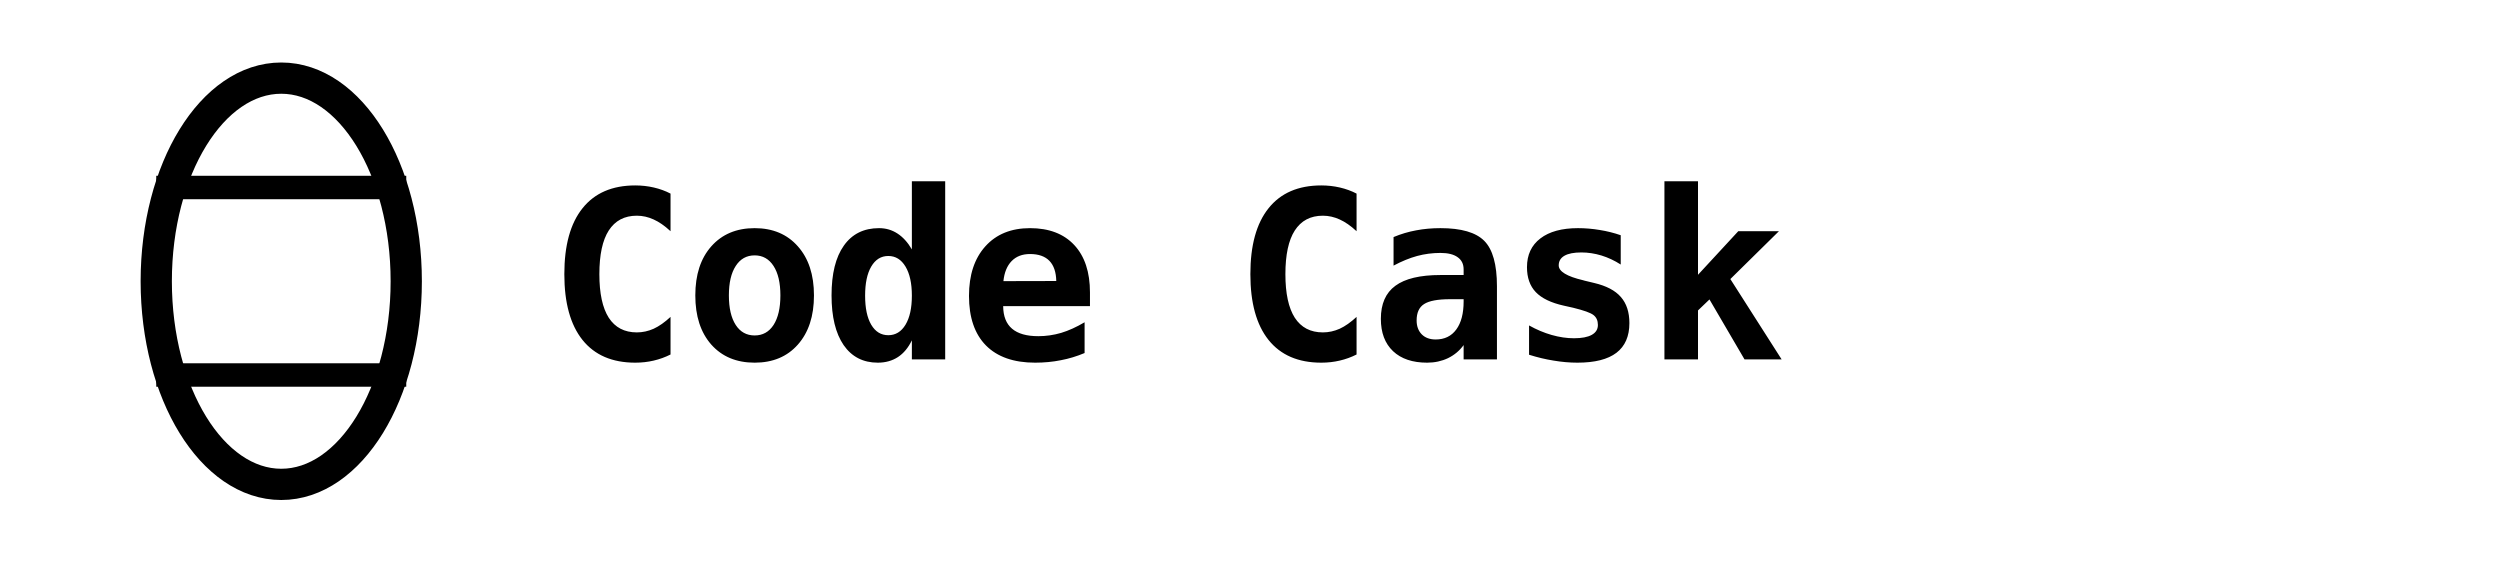
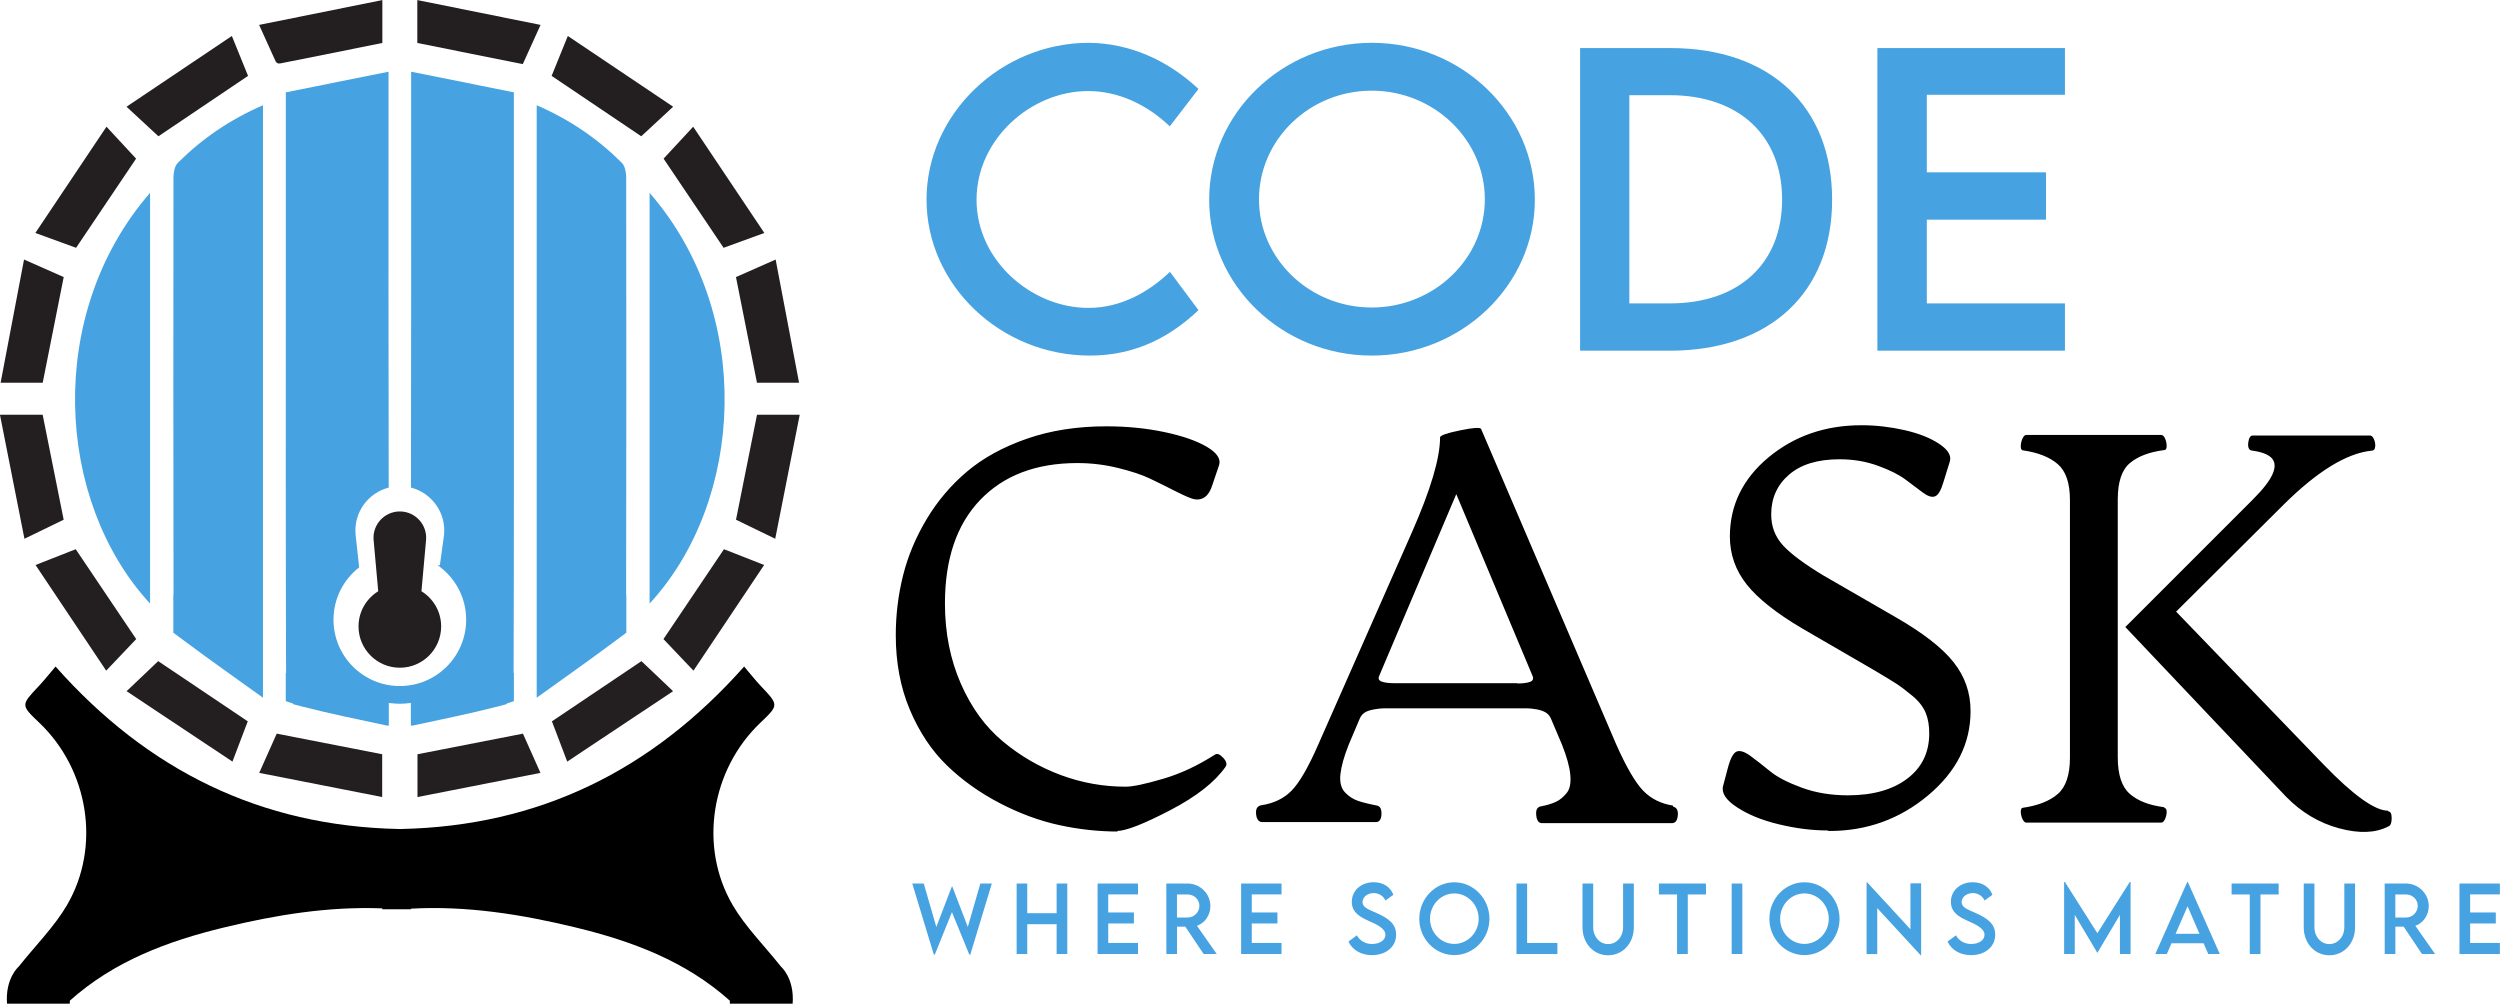
- <svg xmlns="http://www.w3.org/2000/svg" viewBox="0 0 320 72" role="img" aria-label="Code Cask">
-   <g fill="none" stroke="currentColor" stroke-width="4">
-     <ellipse cx="36" cy="36" rx="16" ry="26" />
-     <path d="M20 24h32M20 48h32" stroke-width="3" />
-   </g>
-   <text x="70" y="46" font-family="ui-monospace, SFMono-Regular, Menlo, monospace" font-size="30" font-weight="700" letter-spacing="-0.5" fill="currentColor">Code Cask</text>
+ <svg xmlns="http://www.w3.org/2000/svg" xml:space="preserve" width="627.159" height="251.78">
+   <path d="M4994.58 4271.5c-.01 116.93 0 233.85 0 357.42-62.6 12.57-123.56 24.82-193.26 38.82v-54.68c0-242.58.23-485.16-.33-727.75 38.6-9.96 66.08-46.64 62.33-88.35l-7.91-57.69-3.87-.39c32.21-22.57 53.32-59.91 53.32-102.22 0-68.93-55.88-124.8-124.81-124.8s-124.81 55.87-124.81 124.8c0 40.05 18.94 75.61 48.27 98.44l-6.72 61.86c-3.76 41.71 23.72 78.39 62.32 88.35-.56 242.59-.33 485.17-.33 727.75v54.68c-69.7-14-130.66-26.25-193.26-38.82 0-123.57.02-240.49 0-357.42-.05-245.04-.32-490.08.47-735.12l-.56.35v-53.3l12.79-4.22c1.11-1.07 2.25-1.84 3.43-2.16 4.54-1.25 9.15-2.31 13.71-3.51l2.35-.77-.07.19c51.15-13.28 103.4-23.57 158.13-35.48h3.54v42.58c6.8-.89 13.69-1.52 20.74-1.52s13.93.63 20.74 1.52v-42.58h3.55c54.73 11.91 106.96 22.2 158.12 35.48l-.07-.19 2.35.77c4.56 1.2 9.17 2.26 13.71 3.51 1.17.32 2.32 1.09 3.43 2.16l12.79 4.22v53.3l-.55-.35c.78 245.04.5 490.08.46 735.12M5205.85 3685.03c.45 261.34.47 522.67.1 784.01-.01 9.25-2.26 21.34-8.24 27.3-45.42 45.27-97.41 81.03-160.15 108.31V3489.92c52.23 37.52 98.26 69.87 142.63 102.99l-.01-.02 26.05 19.35v68.39l-.34 4.45s-.04-.04-.04-.05M5250 4439.81V3667c178.36 193.39 197.81 545.1 0 772.81M4310.09 3667v772.81c-197.8-227.71-178.35-579.42 0-772.81M4354.15 4469.04c-.37-261.34-.35-522.67.1-784.01-.01.01-.04.05-.04.05l-.33-4.45v-68.39l26.04-19.35v.02c44.36-33.12 90.4-65.47 142.62-102.99v1114.73c-62.74-27.28-114.73-63.04-160.14-108.31-5.99-5.96-8.23-18.05-8.25-27.3" style="fill:#46a2e0;fill-opacity:1;fill-rule:nonzero;stroke:none" transform="matrix(.13333 0 0 -.13333 -537.02 640.339)" />
+   <path d="M5497.22 2983.89c-33 41.4-67.37 75.48-90.95 115.86-64.37 110.26-40.42 254.87 52.03 342.94 35.07 33.4 34.93 33.27 1.1 69.04-10.26 10.86-19.5 22.68-31.56 36.82-173.99-196.23-386.7-300.13-645.12-305.65h-5.34c-258.42 5.52-471.13 109.42-645.12 305.65-12.05-14.14-21.3-25.96-31.56-36.82-33.82-35.77-33.97-35.64 1.1-69.04 92.45-88.07 116.39-232.68 52.02-342.94-23.57-40.38-57.94-74.46-90.94-115.86 0 0-25.47-21.56-21.92-69.7h118.14v5.63c83.24 74.55 184.14 112.07 290 137.75 97.93 23.75 197.03 39.92 298.09 35.95l-.35-1.72h53.95v1.18c105.26 5.83 208.37-10.71 310.21-35.41 105.86-25.68 206.75-63.2 290-137.75v-5.63h118.14c3.55 48.14-21.92 69.7-21.92 69.7" style="fill:#000;fill-opacity:1;fill-rule:nonzero;stroke:none" transform="matrix(.13333 0 0 -.13333 -537.02 640.339)" />
+   <path d="M4780.05 3840.36c-29.11 0-51.94-24.98-49.33-53.96l8.65-96.2c-22.2-13.69-37.05-38.15-37.05-66.15 0-42.92 34.8-77.72 77.73-77.72s77.73 34.8 77.73 77.72c0 28-14.85 52.46-37.05 66.15l8.65 96.2c2.61 28.98-20.22 53.96-49.33 53.96M5532.46 4022.34h-80.38c-13.26-66.27-25.92-129.56-39.53-197.54 18.6-9.03 40.51-19.66 73.81-35.84 15.96 80.82 30.59 154.9 46.1 233.38M5451.98 4082.57h79.22c-14.56 76.53-28.79 151.34-44.08 231.77-31.75-14.04-54.15-23.93-74.63-32.99 13.34-67.13 25.99-130.84 39.49-198.78M5294.29 4601.85c-67.43 45.29-130.42 87.61-198.18 133.13-12.18-30.02-21.34-52.6-30.48-75.1 56.24-37.89 110.84-74.68 168.65-113.63 15.61 14.45 33.63 31.15 60.01 55.6M5044.82 4755.81c-78.76 15.87-152.55 30.74-231.89 46.73v-80.77c66.17-13.24 130.49-26.11 198.47-39.71 9.15 20.18 19.24 42.46 33.42 73.75M4813.26 3383.52v-80.51c76.97 15.11 151.74 29.81 231.37 45.46l-32.95 73.83c-66.72-13.04-131.38-25.68-198.42-38.78M5294.18 3502.17c-24.67 23.45-42.5 40.39-59.51 56.55-57.7-38.79-111.47-74.93-168.48-113.26 7.65-20.14 16.33-42.98 28.79-75.77zM5465.5 3739.62c-31.12 12.22-53.74 21.1-75.6 29.68-37.88-56.27-74.62-110.86-113.83-169.11 14.51-15.26 31.41-33.02 56.47-59.38 45.3 67.73 87.3 130.54 132.96 198.81M5389.2 4336.42c21.23 7.73 44.25 16.1 76.66 27.91-45.67 68.2-88.24 131.77-133.88 199.93-24.39-26.32-40.5-43.7-55.68-60.09 37.64-55.93 74.37-110.51 112.9-167.75M4147.61 4281.35c-20.49 9.06-42.88 18.95-74.63 32.99-15.29-80.43-29.52-155.24-44.08-231.77h79.23c13.49 67.94 26.14 131.65 39.48 198.78M4283.8 4504.17c-15.18 16.39-31.29 33.77-55.68 60.09-45.64-68.16-88.21-131.73-133.88-199.93 32.41-11.81 55.43-20.18 76.66-27.91 38.53 57.24 75.26 111.82 112.9 167.75M4147.55 3824.8c-13.6 67.98-26.27 131.27-39.53 197.54h-80.37c15.49-78.48 30.12-152.56 46.09-233.38 33.3 16.18 55.21 26.81 73.81 35.84M4227.56 3540.81c25.07 26.36 41.96 44.12 56.47 59.38-39.21 58.25-75.95 112.84-113.82 169.11-21.87-8.58-44.49-17.46-75.62-29.68 45.67-68.27 87.68-131.08 132.97-198.81M4494.46 4659.88c-9.13 22.5-18.29 45.08-30.47 75.1-67.76-45.52-130.75-87.84-198.18-133.13 26.39-24.45 44.4-41.15 60.01-55.6 57.81 38.95 112.41 75.74 168.64 113.63M4493.92 3445.46c-57.02 38.33-110.79 74.47-168.5 113.26-17-16.16-34.82-33.1-59.5-56.55l199.2-132.48c12.46 32.79 21.14 55.63 28.8 75.77M4747.17 4721.77v80.77c-79.34-15.99-153.13-30.86-231.89-46.73 12.95-28.57 22.49-49.63 31.01-68.44 1.42-3.13 4.86-4.82 8.23-4.15 65.84 13.18 128.38 25.69 192.65 38.55M4746.84 3383.52c-67.05 13.1-131.69 25.74-198.42 38.78l-32.95-73.83c79.63-15.65 154.4-30.35 231.37-45.46z" style="fill:#231f20;fill-opacity:1;fill-rule:nonzero;stroke:none" transform="matrix(.13333 0 0 -.13333 -537.02 640.339)" />
+   <path d="M5744.17 3140.33h21.62l23.68-81.83 29.22 76.24h.79l29.23-76.16 23.59 81.75h21.63l-40.55-133.81h-1.82l-32.71 79.94-32.23-79.94h-1.83zM6035.85 3140.33v-132.58h-20.03v56.01h-55.28v-56.01h-19.95v132.58h19.95v-55.93h55.28v55.93zM6112.92 3119.85v-33.96h48.31v-20.73h-48.31v-36.68h55.99v-20.73h-76.03v132.58h76.03v-20.48zM6262.36 3076.35c12.03-.09 22.09 10.03 22.09 21.87 0 12.34-10.21 21.47-22.09 21.47h-20.12v-43.34zm30.01-68.6-34.37 51.32h-15.68v-51.32h-20.03l-.08 132.58h39.67c23.76 0 43.24-18.99 43.24-42.6 0-17.11-10.61-32-25.26-36.93l37.14-53.05zM6382.97 3119.85v-33.96h48.31v-20.73h-48.31v-36.68h55.99v-20.73h-76.02v132.58h76.02v-20.48zM6564.87 3031.03l15.84 11.76c5.71-10.36 16.31-16.29 28.59-16.29 14.33 0 25.18 7.16 25.18 17.28 0 12.26-16.78 19.66-31.68 26.32-14.97 6.9-31.59 14.97-31.59 35.77 0 21.72 18.14 36.84 41.09 36.84 18.22 0 31.84-9.13 37.07-23.68l-14.89-10.69c-3.96 8.96-12.75 13.98-22.01 13.98-11.73 0-21.07-7.56-21.07-16.94 0-10.36 11.8-14.06 27.32-20.98 20.2-9.2 35.88-19.32 35.88-40.21 0-23.53-19.64-38.65-45.54-38.65-20.98 0-36.9 10.19-44.19 25.49M6809.9 3074.04c0 26.24-20.67 47.62-45.85 47.62s-45.7-21.38-45.7-47.62c0-26.07 20.52-47.37 45.7-47.37s45.85 21.3 45.85 47.37m-111.74-.16c0 37.83 29.61 68.76 65.97 68.76 36.27 0 66.05-30.93 66.05-68.76 0-37.5-29.78-68.26-66.13-68.26-36.28 0-65.89 30.76-65.89 68.26M6958.01 3028.48v-20.73h-76.97v132.58h20.03v-111.85zM7005.28 3058.01v82.32h20.12v-82.24c0-18.34 12.43-31.75 28.04-31.75 15.59 0 28.19 13.41 28.19 31.75v82.24h20.2v-82.32c0-30.43-21.16-52.73-48.31-52.73-27.17 0-48.24 22.3-48.24 52.73M7237.56 3119.69h-34.21v-111.94h-20.12v111.94h-34.21v20.64h88.54zM7285.96 3140.33H7306v-132.58h-20.04zM7468.64 3074.04c0 26.24-20.67 47.62-45.85 47.62s-45.7-21.38-45.7-47.62c0-26.07 20.52-47.37 45.7-47.37s45.85 21.3 45.85 47.37m-111.74-.16c0 37.83 29.61 68.76 65.97 68.76 36.27 0 66.05-30.93 66.05-68.76 0-37.5-29.78-68.26-66.13-68.26-36.28 0-65.89 30.76-65.89 68.26M7642.41 3140.66v-135.21h-.95l-81.65 88.58v-86.44h-20.03v135.05h1.02l81.49-88.42v86.44zM7692.07 3031.03l15.84 11.76c5.7-10.36 16.31-16.29 28.58-16.29 14.34 0 25.19 7.16 25.19 17.28 0 12.26-16.79 19.66-31.68 26.32-14.96 6.9-31.59 14.97-31.59 35.77 0 21.72 18.13 36.84 41.09 36.84 18.21 0 31.84-9.13 37.06-23.68l-14.88-10.69c-3.97 8.96-12.75 13.98-22.01 13.98-11.73 0-21.08-7.56-21.08-16.94 0-10.36 11.81-14.06 27.33-20.98 20.19-9.2 35.88-19.32 35.88-40.21 0-23.53-19.64-38.65-45.54-38.65-20.99 0-36.9 10.19-44.19 25.49M8036.47 3143.21v-135.46h-20.03v73.53l-42.38-71.31h-.15l-42.45 71.4v-73.62h-20.03v135.46h1.5l61.05-96.39 60.99 96.39zM8166.12 3045.75l-22.41 51.82-22.49-51.82zm7.77-17.85h-60.42l-8.72-20.15h-21.69l60.02 135.3h1.19l60.03-135.3h-21.7zM8315.09 3119.69h-34.21v-111.94h-20.12v111.94h-34.21v20.64h88.54zM8362.29 3058.01v82.32h20.12v-82.24c0-18.34 12.43-31.75 28.04-31.75 15.59 0 28.19 13.41 28.19 31.75v82.24h20.2v-82.32c0-30.43-21.15-52.73-48.31-52.73-27.17 0-48.24 22.3-48.24 52.73M8554.74 3076.35c12.04-.09 22.1 10.03 22.1 21.87 0 12.34-10.22 21.47-22.1 21.47h-20.11v-43.34zm30.02-68.6-34.38 51.32h-15.67v-51.32h-20.04l-.08 132.58h39.68c23.76 0 43.23-18.99 43.23-42.6 0-17.11-10.61-32-25.25-36.93l37.13-53.05zM8675.35 3119.85v-33.96h48.3v-20.73h-48.3v-36.68h55.99v-20.73h-76.03v132.58h76.03v-20.48z" style="fill:#46a2e0;fill-opacity:1;fill-rule:nonzero;stroke:none" transform="matrix(.13333 0 0 -.13333 -537.02 640.339)" />
+   <path d="M6131.49 3238.12c-37.11 0-74.21 4.08-111.31 12.2-37.1 8.14-74.21 21.87-111.31 41.17-37.11 19.32-70.14 42.7-99.11 70.66-28.98 27.95-52.36 63.03-70.15 105.21s-26.43 88.95-26.43 140.28c0 38.12 4.58 75.73 13.72 112.33 9.15 36.59 23.9 71.66 44.23 105.72 20.33 34.05 45.74 64.04 75.73 89.46 29.99 25.41 67.6 46.25 112.83 62 45.24 15.76 95.05 23.38 149.94 23.38 38.12 0 74.21-3.55 108.27-10.67 34.05-7.12 60.48-16.27 79.8-27.45 19.31-11.18 27.44-22.87 23.88-34.56l-11.69-34.56c-4.06-13.72-9.66-22.87-16.77-26.94-7.11-4.06-14.74-4.57-23.38-1.53-8.64 3.06-19.82 8.14-33.55 15.25-13.72 7.12-28.46 14.24-44.22 21.86-15.75 7.63-36.08 14.23-60.99 20.33s-50.32 9.15-76.24 9.15c-77.76 0-138.76-23.38-182.98-69.63s-66.07-111.31-66.07-194.67c0-55.4 10.16-105.72 29.98-150.96 19.83-45.23 46.26-81.33 79.3-108.77 33.03-27.45 69.12-48.28 108.77-63.02 39.64-14.74 80.3-21.86 121.98-21.86 13.72 0 37.1 5.09 70.14 14.75 33.04 9.64 65.57 24.9 98.1 45.74 4.06 2.54 9.15.51 15.25-6.11 6.1-6.6 7.62-12.19 4.57-16.76-19.82-28.47-54.39-55.92-104.2-81.84-49.8-25.92-83.35-39.14-100.63-39.14zM6882.13 3516.66c10.67 0 18.8 1.02 24.39 3.05 5.59 2.04 7.12 6.1 4.57 11.69l-143.33 341.56-144.85-341.56c-2.55-5.59-1.02-9.14 4.57-11.19 5.6-2.03 13.72-3.04 24.9-3.04h231.27zm293.78-231.77c6.6-1.52 9.66-7.12 8.64-16.77-1.02-9.66-4.58-14.23-11.19-14.23h-244.47c-6.11 0-9.66 5.07-10.68 14.73-1.01 9.66 1.53 15.26 8.14 16.78 11.69 2.03 21.35 5.08 28.96 8.64 7.63 3.56 14.24 9.14 20.33 16.77 6.11 7.63 8.14 19.32 6.62 34.56-1.53 15.25-6.62 33.55-15.26 55.4l-19.81 46.77c-2.04 5.58-5.09 10.17-9.15 13.21-4.08 3.05-10.17 5.59-18.3 7.12-8.14 1.52-14.23 2.03-18.81 2.03h-269.89c-4.07 0-10.16-.51-18.3-2.03-8.13-1.53-14.23-3.56-18.3-6.61-4.06-3.05-7.12-7.12-9.15-12.71l-19.82-46.76c-9.14-22.87-14.23-41.67-15.75-56.42-1.53-14.74 1.52-25.92 8.64-33.54 7.11-7.63 15.24-12.71 23.89-15.76 8.64-3.05 20.84-6.1 36.59-9.15 6.1-1.52 8.64-7.12 8.13-16.77-.51-9.66-4.06-14.23-10.67-14.23h-213.47c-6.61 0-10.68 5.08-11.69 14.73-1.02 9.66 2.03 15.26 9.14 16.78 23.89 3.56 43.21 12.71 57.95 27.95 14.74 15.25 31.51 44.23 50.31 87.43l175.86 398.48c35.08 79.8 52.87 139.27 52.87 178.41 0 3.55 12.7 8.13 37.61 13.21s38.12 6.1 39.64 2.54l253.63-592.13c19.32-43.71 36.6-73.19 51.34-88.45 14.74-15.24 33.55-24.39 55.91-27.95zM7465.01 3240.17c-28.97 0-59.46 4.06-90.98 11.69-31.51 7.61-57.43 18.29-78.27 32.02-20.84 13.72-29.48 26.93-25.93 40.14l9.15 34.56c4.58 17.29 10.17 27.46 16.27 29.99 6.1 2.54 14.74 0 25.92-8.13s23.38-17.78 37.11-28.97c13.72-11.18 33.55-21.34 59.97-31 26.44-9.66 55.4-14.23 86.41-14.23 47.27 0 84.37 10.67 111.81 31.51 27.46 20.83 41.18 49.3 41.18 84.88 0 14.74-2.03 27.45-6.61 38.63s-12.71 21.86-24.91 32.02c-12.19 10.17-22.36 17.79-31 23.38-8.64 5.6-22.87 14.23-42.69 25.92l-133.17 77.26c-49.3 28.97-84.38 56.93-105.21 83.35-20.84 26.44-31.51 56.42-31.51 89.97 0 58.96 24.39 108.77 72.67 148.92 48.3 40.16 106.74 60.49 174.85 60.49q40.41 0 80.82-9.15c26.93-6.1 48.79-14.74 65.57-25.92 16.77-11.19 23.37-22.37 19.82-33.55l-11.69-37.61c-4.58-15.76-9.66-24.9-15.76-27.45-6.1-2.54-13.72 0-23.38 7.12-9.66 7.11-20.33 15.24-32.53 24.4-12.2 9.15-29.48 17.78-51.85 25.92-22.36 8.13-46.25 12.2-72.16 12.2-41.18 0-72.69-9.66-95.05-28.97-22.37-19.32-33.55-44.23-33.55-74.73 0-22.36 7.11-41.67 21.86-57.94 14.73-16.26 40.15-35.06 76.24-56.92l134.69-77.76c52.35-29.99 88.95-58.46 110.29-85.39 21.35-26.95 32.02-57.45 32.02-92.01 0-60.98-26.43-113.84-79.79-158.57-53.37-44.73-115.39-67.1-186.03-67.1zM8521.65 3275.74c4.06 0 6.09-4.07 6.09-12.7 0-8.65-2.03-13.73-6.09-15.26-24.4-12.7-55.4-13.72-93.02-3.55-37.6 10.16-70.64 29.99-99.11 58.95l-302.93 319.71L8267 3863.3c18.81 18.81 31.01 34.56 36.6 47.27s5.08 22.36-1.02 29.48-18.29 12.2-37.1 14.74c-6.1.51-8.64 5.59-7.63 14.74 1.02 9.15 4.07 13.72 8.64 13.72h220.6c2.54 0 5.08-2.03 7.11-6.6 2.03-4.58 3.05-9.15 2.54-14.24-.51-5.08-2.54-7.62-6.1-7.62-47.27-4.58-102.67-38.63-166.21-101.66l-202.28-201.26 277-287.18c56.43-58.45 97.08-87.42 121.99-87.42zm-421.36 6.6c2.54 0 4.07-2.54 4.07-7.11 0-4.58-1.02-9.15-3.05-13.72-2.03-4.58-4.57-6.61-7.12-6.61h-254.13c-2.54 0-5.09 2.54-7.12 7.12-2.03 4.57-3.05 9.14-3.05 13.72 0 4.57 1.53 7.11 4.07 7.11 28.46 4.07 50.32 12.72 65.56 25.93 15.26 13.21 22.87 36.08 22.87 68.1v484.9c0 32.02-7.61 54.38-22.87 67.59-15.24 13.22-37.1 21.86-65.56 25.93-2.54 0-4.07 2.54-4.07 7.62s1.02 9.66 3.05 14.23c2.03 4.58 4.58 7.12 7.12 7.12h254.13c2.55 0 5.09-2.03 7.12-6.61 2.03-4.57 3.05-9.15 3.05-14.23s-1.53-7.62-4.57-7.62c-27.96-3.56-49.31-11.69-64.56-24.4s-22.87-35.58-22.87-68.62V3377.9c0-33.04 7.62-55.91 22.87-69.12s36.6-21.35 64.56-24.9z" style="fill:#000;fill-opacity:1;fill-rule:nonzero;stroke:none" transform="matrix(.13333 0 0 -.13333 -537.02 640.339)" />
+   <path d="M5771.04 4427.18c0 160.37 139.32 294.95 305.83 294.95 76.83-1.06 147.77-32.5 205.84-86.9l-54.03-70.29c-41.54 39.92-95.57 66.41-153.65 66.41-107.33 0-209.89-90.43-209.89-204.53 0-114.8 104.03-203.47 210.26-203.47 60.65 0 112.85 28.97 153.65 67.83l53.66-72.06c-51.09-48.4-116.15-85.49-204.37-85.49-167.98 0-307.3 132.82-307.3 293.55M6821.49 4427.53c0 112.68-95.93 204.53-212.83 204.53-116.88 0-212.09-91.85-212.09-204.53 0-111.98 95.21-203.47 212.09-203.47 116.9 0 212.83 91.49 212.83 203.47m-518.65-.71c0 162.5 137.47 295.31 306.19 295.31 168.36 0 306.57-132.81 306.57-295.31 0-161.07-138.21-293.19-306.94-293.19-168.35 0-305.82 132.12-305.82 293.19M7380.83 4427.18c0 120.8-81.61 196.4-211.73 196.4h-75.72v-391.74h76.83c129.38 0 210.62 75.24 210.62 195.34m94.1-.36c0-174.85-117.26-284-305.47-284h-168.72v569.42h168.72c188.21.35 305.47-109.15 305.47-285.42M7653.1 4624.29V4478.4h224.22v-89.02H7653.1v-157.54h259.88v-89.02H7560.1v569.42h352.88v-87.95z" style="fill:#46a2e0;fill-opacity:1;fill-rule:nonzero;stroke:none" transform="matrix(.13333 0 0 -.13333 -537.02 640.339)" />
</svg>
